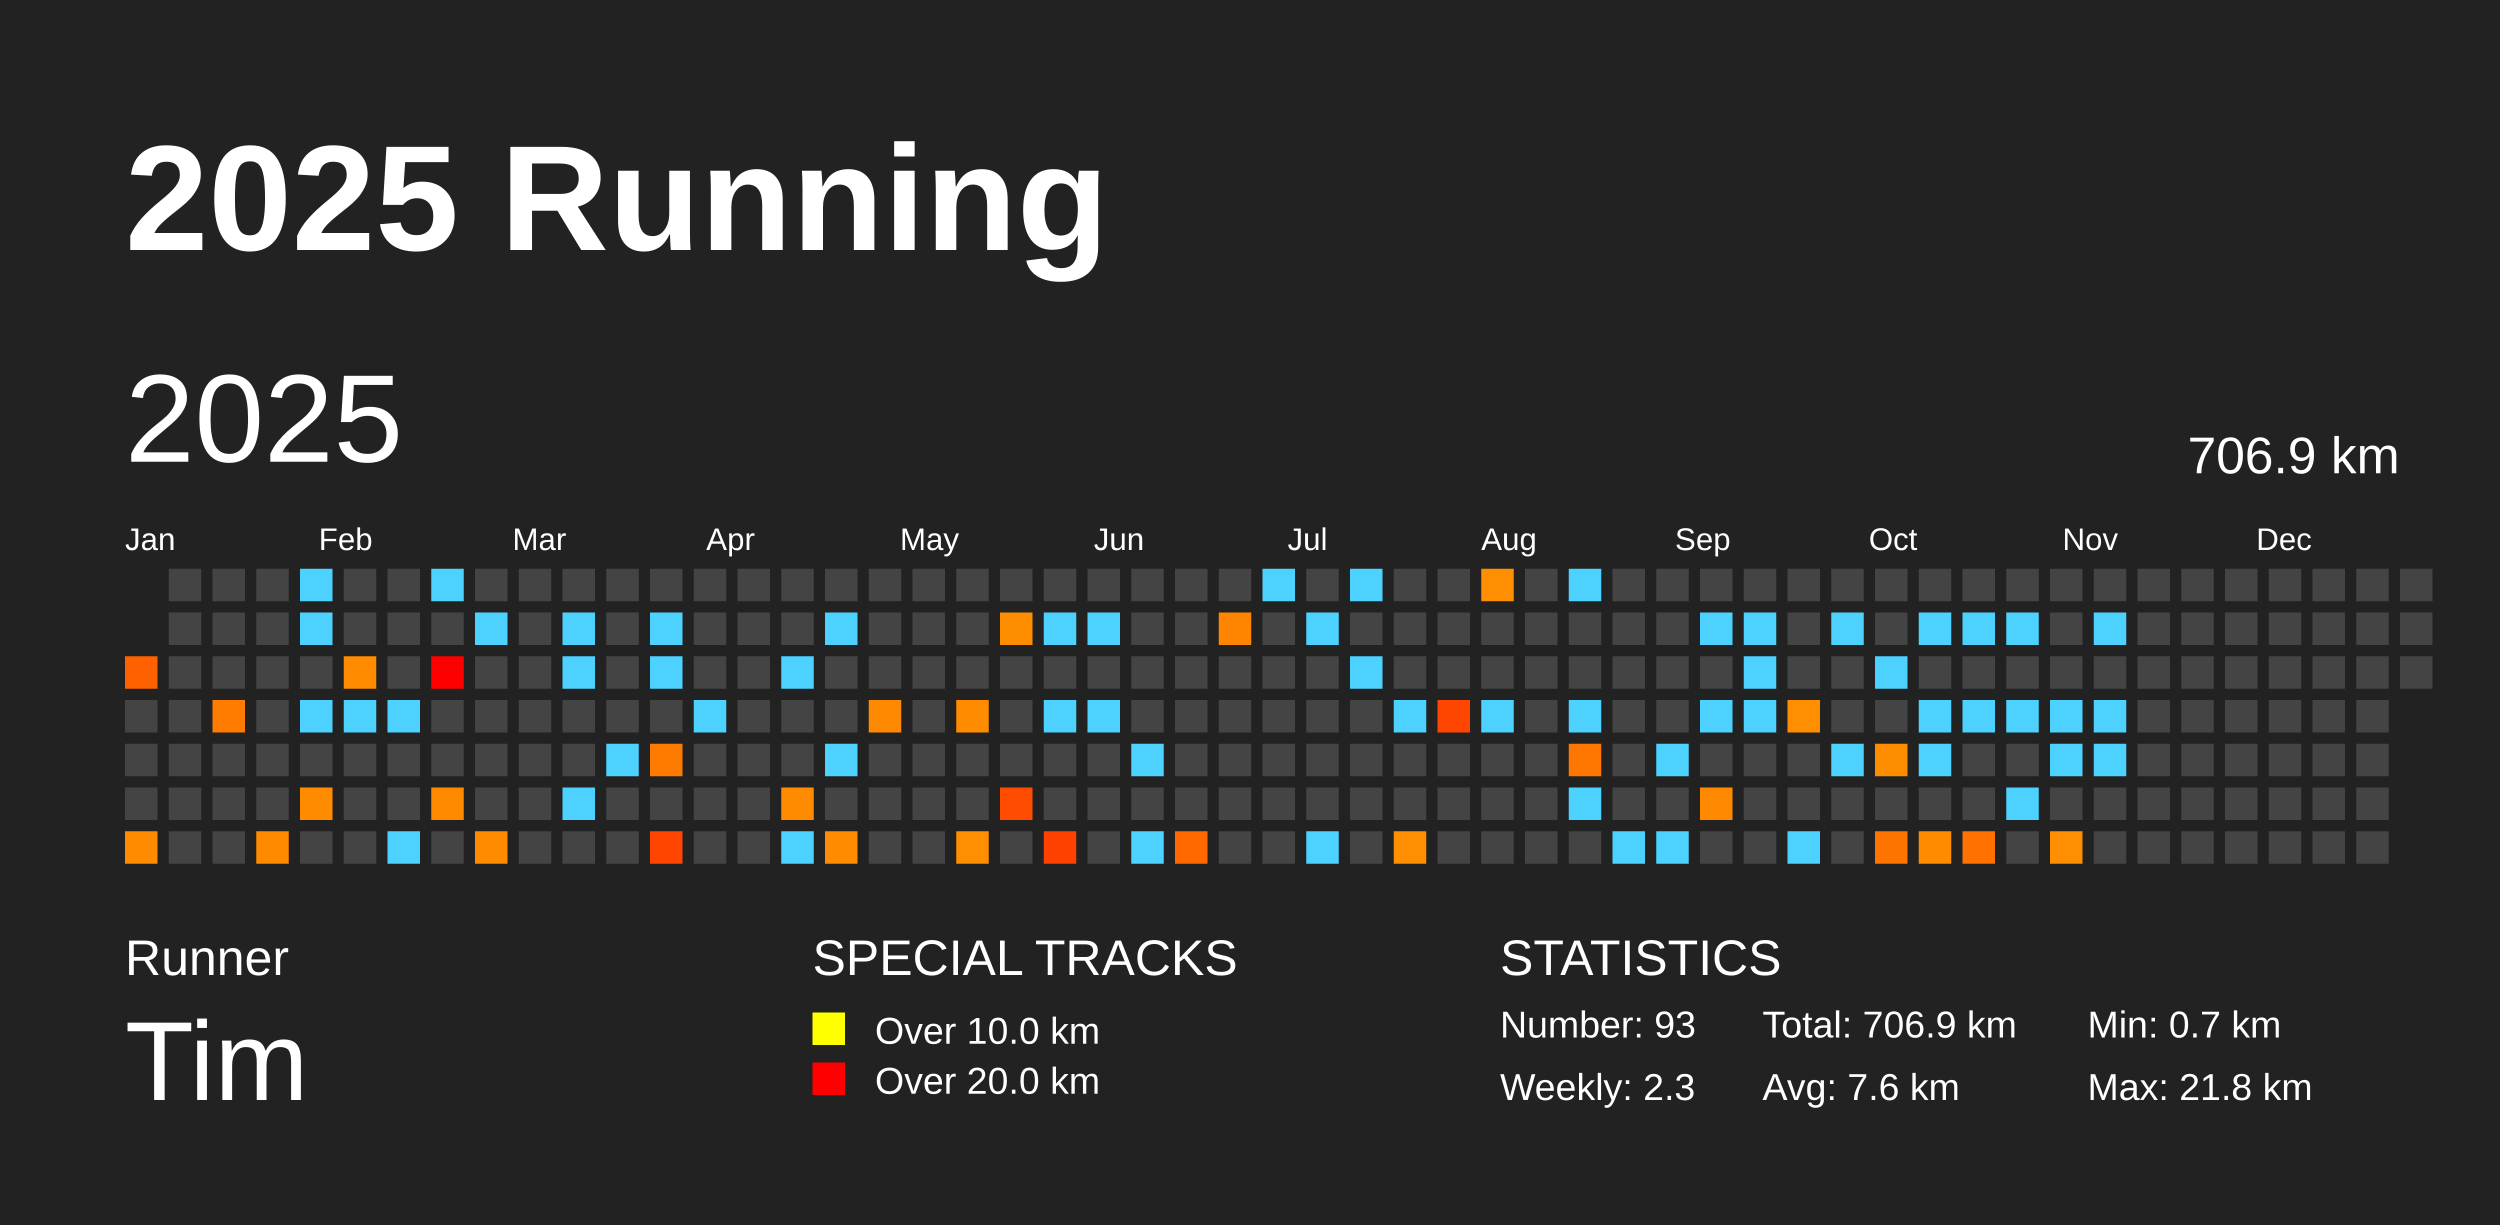
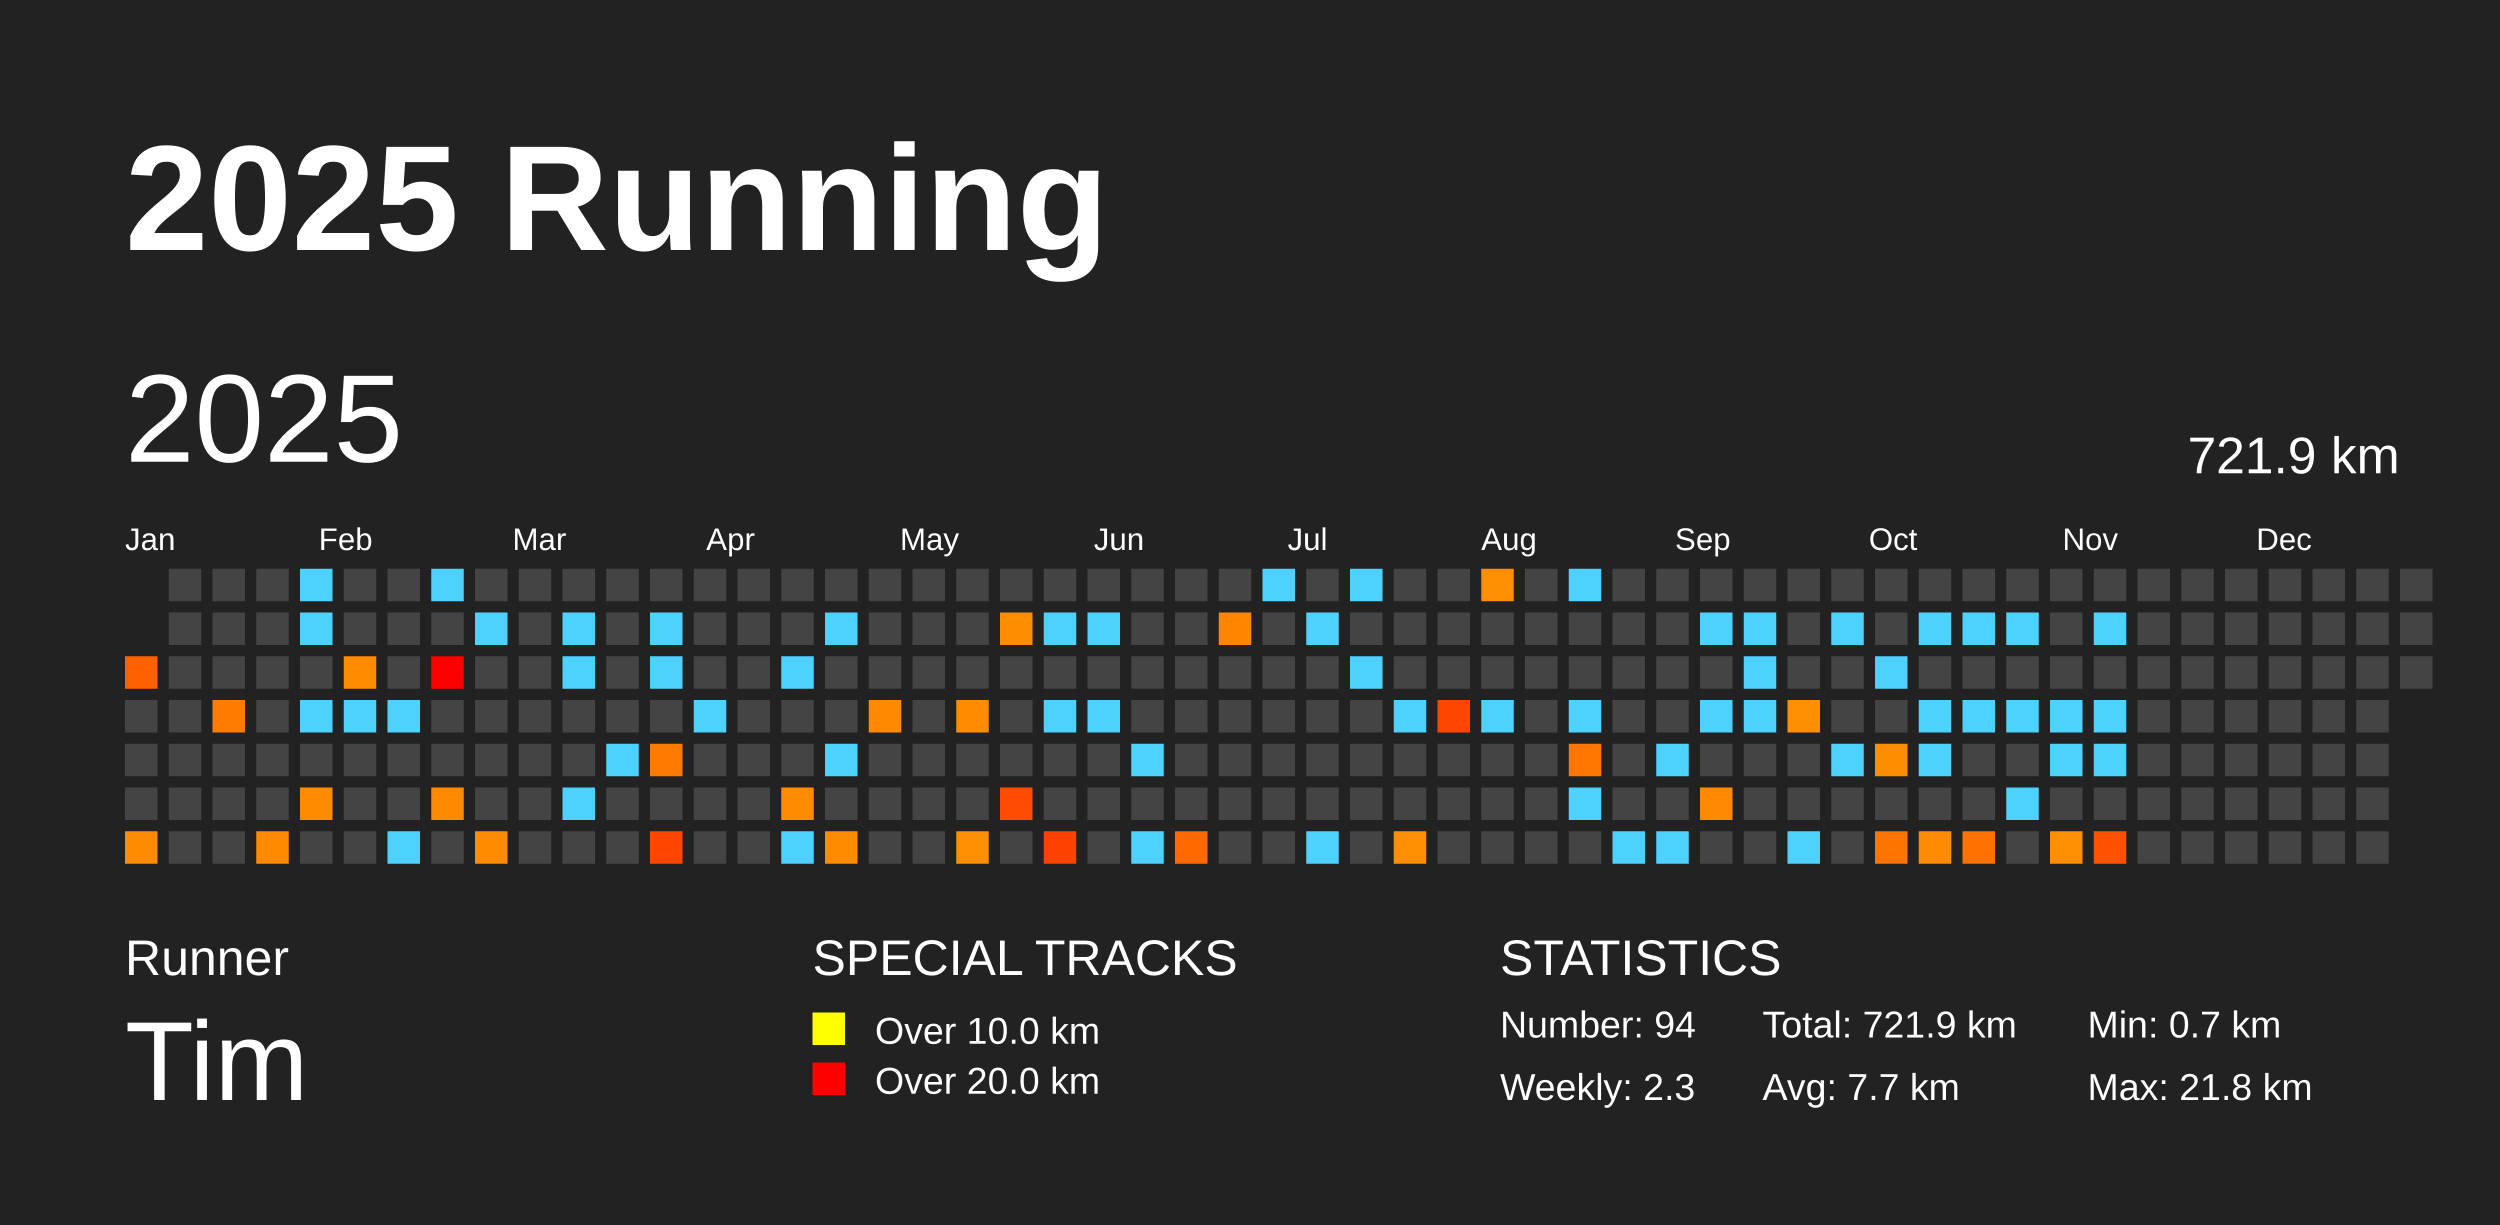
<svg xmlns="http://www.w3.org/2000/svg" baseProfile="full" height="98mm" version="1.1" viewBox="0,0,200,98" width="200mm">
  <defs />
  <rect fill="#222222" height="98" width="200" x="0" y="0" />
  <text fill="#FFFFFF" style="font-size:12px; font-family:Arial; font-weight:bold;" x="10" y="20">2025 Running</text>
  <text fill="#FFFFFF" style="font-size:4px; font-family:Arial" x="10" y="78">Runner</text>
  <text fill="#FFFFFF" style="font-size:9px; font-family:Arial" x="10" y="88">Tim</text>
  <text fill="#FFFFFF" style="font-size:4px; font-family:Arial" x="65" y="78">SPECIAL TRACKS</text>
  <rect fill="yellow" height="2.6" width="2.6" x="65" y="81" />
  <text fill="#FFFFFF" style="font-size:3px; font-family:Arial" x="70" y="83.5">Over 10.0 km</text>
  <rect fill="red" height="2.6" width="2.6" x="65" y="85" />
  <text fill="#FFFFFF" style="font-size:3px; font-family:Arial" x="70" y="87.5">Over 20.0 km</text>
  <text fill="#FFFFFF" style="font-size:4px; font-family:Arial" x="120" y="78">STATISTICS</text>
-   <text fill="#FFFFFF" style="font-size:3px; font-family:Arial" x="120" y="83">Number: 93</text>
+   <text fill="#FFFFFF" style="font-size:3px; font-family:Arial" x="120" y="83">Number: 94</text>
  <text fill="#FFFFFF" style="font-size:3px; font-family:Arial" x="120" y="88">Weekly: 2.3</text>
-   <text fill="#FFFFFF" style="font-size:3px; font-family:Arial" x="141" y="83">Total: 706.9 km</text>
-   <text fill="#FFFFFF" style="font-size:3px; font-family:Arial" x="141" y="88">Avg: 7.6 km</text>
+   <text fill="#FFFFFF" style="font-size:3px; font-family:Arial" x="141" y="83">Total: 721.9 km</text>
+   <text fill="#FFFFFF" style="font-size:3px; font-family:Arial" x="141" y="88">Avg: 7.7 km</text>
  <text fill="#FFFFFF" style="font-size:3px; font-family:Arial" x="167" y="83">Min: 0.7 km</text>
  <text fill="#FFFFFF" style="font-size:3px; font-family:Arial" x="167" y="88">Max: 21.8 km</text>
  <text dominant-baseline="hanging" fill="#FFFFFF" style="font-size:10.0px; font-family:Arial;" x="10" y="30">2025</text>
-   <text dominant-baseline="hanging" fill="#FFFFFF" style="font-size:4.125px; font-family:Arial;" x="175" y="35">706.9 km</text>
+   <text dominant-baseline="hanging" fill="#FFFFFF" style="font-size:4.125px; font-family:Arial;" x="175" y="35">721.9 km</text>
  <text fill="#FFFFFF" style="font-size:2.5px; font-family:Arial" x="10.0" y="44">Jan</text>
  <text fill="#FFFFFF" style="font-size:2.5px; font-family:Arial" x="25.5" y="44">Feb</text>
  <text fill="#FFFFFF" style="font-size:2.5px; font-family:Arial" x="41.0" y="44">Mar</text>
  <text fill="#FFFFFF" style="font-size:2.5px; font-family:Arial" x="56.5" y="44">Apr</text>
  <text fill="#FFFFFF" style="font-size:2.5px; font-family:Arial" x="72.0" y="44">May</text>
  <text fill="#FFFFFF" style="font-size:2.5px; font-family:Arial" x="87.5" y="44">Jun</text>
  <text fill="#FFFFFF" style="font-size:2.5px; font-family:Arial" x="103.0" y="44">Jul</text>
  <text fill="#FFFFFF" style="font-size:2.5px; font-family:Arial" x="118.5" y="44">Aug</text>
  <text fill="#FFFFFF" style="font-size:2.5px; font-family:Arial" x="134.0" y="44">Sep</text>
  <text fill="#FFFFFF" style="font-size:2.5px; font-family:Arial" x="149.5" y="44">Oct</text>
  <text fill="#FFFFFF" style="font-size:2.5px; font-family:Arial" x="165.0" y="44">Nov</text>
  <text fill="#FFFFFF" style="font-size:2.5px; font-family:Arial" x="180.5" y="44">Dec</text>
  <rect fill="#ff6100" height="2.6" width="2.6" x="10.0" y="52.5" />
  <rect fill="#444444" height="2.6" width="2.6" x="10.0" y="56.0" />
  <rect fill="#444444" height="2.6" width="2.6" x="10.0" y="59.5" />
  <rect fill="#444444" height="2.6" width="2.6" x="10.0" y="63.0" />
  <rect fill="#ff8b00" height="2.6" width="2.6" x="10.0" y="66.5" />
  <rect fill="#444444" height="2.6" width="2.6" x="13.5" y="45.5" />
  <rect fill="#444444" height="2.6" width="2.6" x="13.5" y="49.0" />
  <rect fill="#444444" height="2.6" width="2.6" x="13.5" y="52.5" />
  <rect fill="#444444" height="2.6" width="2.6" x="13.5" y="56.0" />
  <rect fill="#444444" height="2.6" width="2.6" x="13.5" y="59.5" />
  <rect fill="#444444" height="2.6" width="2.6" x="13.5" y="63.0" />
  <rect fill="#444444" height="2.6" width="2.6" x="13.5" y="66.5" />
  <rect fill="#444444" height="2.6" width="2.6" x="17.0" y="45.5" />
  <rect fill="#444444" height="2.6" width="2.6" x="17.0" y="49.0" />
  <rect fill="#444444" height="2.6" width="2.6" x="17.0" y="52.5" />
  <rect fill="#ff7c00" height="2.6" width="2.6" x="17.0" y="56.0" />
  <rect fill="#444444" height="2.6" width="2.6" x="17.0" y="59.5" />
  <rect fill="#444444" height="2.6" width="2.6" x="17.0" y="63.0" />
  <rect fill="#444444" height="2.6" width="2.6" x="17.0" y="66.5" />
  <rect fill="#444444" height="2.6" width="2.6" x="20.5" y="45.5" />
  <rect fill="#444444" height="2.6" width="2.6" x="20.5" y="49.0" />
  <rect fill="#444444" height="2.6" width="2.6" x="20.5" y="52.5" />
  <rect fill="#444444" height="2.6" width="2.6" x="20.5" y="56.0" />
  <rect fill="#444444" height="2.6" width="2.6" x="20.5" y="59.5" />
  <rect fill="#444444" height="2.6" width="2.6" x="20.5" y="63.0" />
  <rect fill="#ff8a00" height="2.6" width="2.6" x="20.5" y="66.5" />
  <rect fill="#4dd2ff" height="2.6" width="2.6" x="24.0" y="45.5" />
  <rect fill="#4dd2ff" height="2.6" width="2.6" x="24.0" y="49.0" />
  <rect fill="#444444" height="2.6" width="2.6" x="24.0" y="52.5" />
  <rect fill="#4dd2ff" height="2.6" width="2.6" x="24.0" y="56.0" />
  <rect fill="#444444" height="2.6" width="2.6" x="24.0" y="59.5" />
  <rect fill="#ff8b00" height="2.6" width="2.6" x="24.0" y="63.0" />
  <rect fill="#444444" height="2.6" width="2.6" x="24.0" y="66.5" />
  <rect fill="#444444" height="2.6" width="2.6" x="27.5" y="45.5" />
  <rect fill="#444444" height="2.6" width="2.6" x="27.5" y="49.0" />
  <rect fill="#ff8c00" height="2.6" width="2.6" x="27.5" y="52.5" />
  <rect fill="#4dd2ff" height="2.6" width="2.6" x="27.5" y="56.0" />
  <rect fill="#444444" height="2.6" width="2.6" x="27.5" y="59.5" />
  <rect fill="#444444" height="2.6" width="2.6" x="27.5" y="63.0" />
  <rect fill="#444444" height="2.6" width="2.6" x="27.5" y="66.5" />
  <rect fill="#444444" height="2.6" width="2.6" x="31.0" y="45.5" />
  <rect fill="#444444" height="2.6" width="2.6" x="31.0" y="49.0" />
  <rect fill="#444444" height="2.6" width="2.6" x="31.0" y="52.5" />
  <rect fill="#4dd2ff" height="2.6" width="2.6" x="31.0" y="56.0" />
  <rect fill="#444444" height="2.6" width="2.6" x="31.0" y="59.5" />
  <rect fill="#444444" height="2.6" width="2.6" x="31.0" y="63.0" />
  <rect fill="#4dd2ff" height="2.6" width="2.6" x="31.0" y="66.5" />
  <rect fill="#4dd2ff" height="2.6" width="2.6" x="34.5" y="45.5" />
  <rect fill="#444444" height="2.6" width="2.6" x="34.5" y="49.0" />
  <rect fill="red" height="2.6" width="2.6" x="34.5" y="52.5" />
  <rect fill="#444444" height="2.6" width="2.6" x="34.5" y="56.0" />
  <rect fill="#444444" height="2.6" width="2.6" x="34.5" y="59.5" />
  <rect fill="#ff8a00" height="2.6" width="2.6" x="34.5" y="63.0" />
  <rect fill="#444444" height="2.6" width="2.6" x="34.5" y="66.5" />
  <rect fill="#444444" height="2.6" width="2.6" x="38.0" y="45.5" />
  <rect fill="#4dd2ff" height="2.6" width="2.6" x="38.0" y="49.0" />
  <rect fill="#444444" height="2.6" width="2.6" x="38.0" y="52.5" />
  <rect fill="#444444" height="2.6" width="2.6" x="38.0" y="56.0" />
  <rect fill="#444444" height="2.6" width="2.6" x="38.0" y="59.5" />
  <rect fill="#444444" height="2.6" width="2.6" x="38.0" y="63.0" />
  <rect fill="#ff8b00" height="2.6" width="2.6" x="38.0" y="66.5" />
  <rect fill="#444444" height="2.6" width="2.6" x="41.5" y="45.5" />
  <rect fill="#444444" height="2.6" width="2.6" x="41.5" y="49.0" />
  <rect fill="#444444" height="2.6" width="2.6" x="41.5" y="52.5" />
  <rect fill="#444444" height="2.6" width="2.6" x="41.5" y="56.0" />
  <rect fill="#444444" height="2.6" width="2.6" x="41.5" y="59.5" />
  <rect fill="#444444" height="2.6" width="2.6" x="41.5" y="63.0" />
  <rect fill="#444444" height="2.6" width="2.6" x="41.5" y="66.5" />
  <rect fill="#444444" height="2.6" width="2.6" x="45.0" y="45.5" />
  <rect fill="#4dd2ff" height="2.6" width="2.6" x="45.0" y="49.0" />
  <rect fill="#4dd2ff" height="2.6" width="2.6" x="45.0" y="52.5" />
  <rect fill="#444444" height="2.6" width="2.6" x="45.0" y="56.0" />
  <rect fill="#444444" height="2.6" width="2.6" x="45.0" y="59.5" />
  <rect fill="#4dd2ff" height="2.6" width="2.6" x="45.0" y="63.0" />
  <rect fill="#444444" height="2.6" width="2.6" x="45.0" y="66.5" />
  <rect fill="#444444" height="2.6" width="2.6" x="48.5" y="45.5" />
  <rect fill="#444444" height="2.6" width="2.6" x="48.5" y="49.0" />
  <rect fill="#444444" height="2.6" width="2.6" x="48.5" y="52.5" />
  <rect fill="#444444" height="2.6" width="2.6" x="48.5" y="56.0" />
  <rect fill="#4dd2ff" height="2.6" width="2.6" x="48.5" y="59.5" />
  <rect fill="#444444" height="2.6" width="2.6" x="48.5" y="63.0" />
  <rect fill="#444444" height="2.6" width="2.6" x="48.5" y="66.5" />
  <rect fill="#444444" height="2.6" width="2.6" x="52.0" y="45.5" />
  <rect fill="#4dd2ff" height="2.6" width="2.6" x="52.0" y="49.0" />
  <rect fill="#4dd2ff" height="2.6" width="2.6" x="52.0" y="52.5" />
  <rect fill="#444444" height="2.6" width="2.6" x="52.0" y="56.0" />
  <rect fill="#ff7b00" height="2.6" width="2.6" x="52.0" y="59.5" />
  <rect fill="#444444" height="2.6" width="2.6" x="52.0" y="63.0" />
  <rect fill="#ff4500" height="2.6" width="2.6" x="52.0" y="66.5" />
  <rect fill="#444444" height="2.6" width="2.6" x="55.5" y="45.5" />
  <rect fill="#444444" height="2.6" width="2.6" x="55.5" y="49.0" />
  <rect fill="#444444" height="2.6" width="2.6" x="55.5" y="52.5" />
  <rect fill="#4dd2ff" height="2.6" width="2.6" x="55.5" y="56.0" />
  <rect fill="#444444" height="2.6" width="2.6" x="55.5" y="59.5" />
  <rect fill="#444444" height="2.6" width="2.6" x="55.5" y="63.0" />
  <rect fill="#444444" height="2.6" width="2.6" x="55.5" y="66.5" />
  <rect fill="#444444" height="2.6" width="2.6" x="59.0" y="45.5" />
  <rect fill="#444444" height="2.6" width="2.6" x="59.0" y="49.0" />
  <rect fill="#444444" height="2.6" width="2.6" x="59.0" y="52.5" />
  <rect fill="#444444" height="2.6" width="2.6" x="59.0" y="56.0" />
  <rect fill="#444444" height="2.6" width="2.6" x="59.0" y="59.5" />
  <rect fill="#444444" height="2.6" width="2.6" x="59.0" y="63.0" />
  <rect fill="#444444" height="2.6" width="2.6" x="59.0" y="66.5" />
  <rect fill="#444444" height="2.6" width="2.6" x="62.5" y="45.5" />
  <rect fill="#444444" height="2.6" width="2.6" x="62.5" y="49.0" />
  <rect fill="#4dd2ff" height="2.6" width="2.6" x="62.5" y="52.5" />
  <rect fill="#444444" height="2.6" width="2.6" x="62.5" y="56.0" />
  <rect fill="#444444" height="2.6" width="2.6" x="62.5" y="59.5" />
  <rect fill="#ff8b00" height="2.6" width="2.6" x="62.5" y="63.0" />
  <rect fill="#4dd2ff" height="2.6" width="2.6" x="62.5" y="66.5" />
  <rect fill="#444444" height="2.6" width="2.6" x="66.0" y="45.5" />
  <rect fill="#4dd2ff" height="2.6" width="2.6" x="66.0" y="49.0" />
  <rect fill="#444444" height="2.6" width="2.6" x="66.0" y="52.5" />
  <rect fill="#444444" height="2.6" width="2.6" x="66.0" y="56.0" />
  <rect fill="#4dd2ff" height="2.6" width="2.6" x="66.0" y="59.5" />
  <rect fill="#444444" height="2.6" width="2.6" x="66.0" y="63.0" />
  <rect fill="#ff8b00" height="2.6" width="2.6" x="66.0" y="66.5" />
  <rect fill="#444444" height="2.6" width="2.6" x="69.5" y="45.5" />
  <rect fill="#444444" height="2.6" width="2.6" x="69.5" y="49.0" />
  <rect fill="#444444" height="2.6" width="2.6" x="69.5" y="52.5" />
  <rect fill="#ff8900" height="2.6" width="2.6" x="69.5" y="56.0" />
  <rect fill="#444444" height="2.6" width="2.6" x="69.5" y="59.5" />
  <rect fill="#444444" height="2.6" width="2.6" x="69.5" y="63.0" />
  <rect fill="#444444" height="2.6" width="2.6" x="69.5" y="66.5" />
  <rect fill="#444444" height="2.6" width="2.6" x="73.0" y="45.5" />
  <rect fill="#444444" height="2.6" width="2.6" x="73.0" y="49.0" />
  <rect fill="#444444" height="2.6" width="2.6" x="73.0" y="52.5" />
  <rect fill="#444444" height="2.6" width="2.6" x="73.0" y="56.0" />
  <rect fill="#444444" height="2.6" width="2.6" x="73.0" y="59.5" />
  <rect fill="#444444" height="2.6" width="2.6" x="73.0" y="63.0" />
  <rect fill="#444444" height="2.6" width="2.6" x="73.0" y="66.5" />
  <rect fill="#444444" height="2.6" width="2.6" x="76.5" y="45.5" />
  <rect fill="#444444" height="2.6" width="2.6" x="76.5" y="49.0" />
  <rect fill="#444444" height="2.6" width="2.6" x="76.5" y="52.5" />
  <rect fill="#ff8b00" height="2.6" width="2.6" x="76.5" y="56.0" />
  <rect fill="#444444" height="2.6" width="2.6" x="76.5" y="59.5" />
  <rect fill="#444444" height="2.6" width="2.6" x="76.5" y="63.0" />
  <rect fill="#ff8e00" height="2.6" width="2.6" x="76.5" y="66.5" />
  <rect fill="#444444" height="2.6" width="2.6" x="80.0" y="45.5" />
  <rect fill="#ff8d00" height="2.6" width="2.6" x="80.0" y="49.0" />
  <rect fill="#444444" height="2.6" width="2.6" x="80.0" y="52.5" />
  <rect fill="#444444" height="2.6" width="2.6" x="80.0" y="56.0" />
  <rect fill="#444444" height="2.6" width="2.6" x="80.0" y="59.5" />
  <rect fill="#ff4c00" height="2.6" width="2.6" x="80.0" y="63.0" />
  <rect fill="#444444" height="2.6" width="2.6" x="80.0" y="66.5" />
  <rect fill="#444444" height="2.6" width="2.6" x="83.5" y="45.5" />
  <rect fill="#4dd2ff" height="2.6" width="2.6" x="83.5" y="49.0" />
  <rect fill="#444444" height="2.6" width="2.6" x="83.5" y="52.5" />
  <rect fill="#4dd2ff" height="2.6" width="2.6" x="83.5" y="56.0" />
  <rect fill="#444444" height="2.6" width="2.6" x="83.5" y="59.5" />
  <rect fill="#444444" height="2.6" width="2.6" x="83.5" y="63.0" />
  <rect fill="#ff4100" height="2.6" width="2.6" x="83.5" y="66.5" />
  <rect fill="#444444" height="2.6" width="2.6" x="87.0" y="45.5" />
  <rect fill="#4dd2ff" height="2.6" width="2.6" x="87.0" y="49.0" />
  <rect fill="#444444" height="2.6" width="2.6" x="87.0" y="52.5" />
  <rect fill="#4dd2ff" height="2.6" width="2.6" x="87.0" y="56.0" />
  <rect fill="#444444" height="2.6" width="2.6" x="87.0" y="59.5" />
  <rect fill="#444444" height="2.6" width="2.6" x="87.0" y="63.0" />
  <rect fill="#444444" height="2.6" width="2.6" x="87.0" y="66.5" />
  <rect fill="#444444" height="2.6" width="2.6" x="90.5" y="45.5" />
  <rect fill="#444444" height="2.6" width="2.6" x="90.5" y="49.0" />
  <rect fill="#444444" height="2.6" width="2.6" x="90.5" y="52.5" />
  <rect fill="#444444" height="2.6" width="2.6" x="90.5" y="56.0" />
  <rect fill="#4dd2ff" height="2.6" width="2.6" x="90.5" y="59.5" />
  <rect fill="#444444" height="2.6" width="2.6" x="90.5" y="63.0" />
  <rect fill="#4dd2ff" height="2.6" width="2.6" x="90.5" y="66.5" />
  <rect fill="#444444" height="2.6" width="2.6" x="94.0" y="45.5" />
  <rect fill="#444444" height="2.6" width="2.6" x="94.0" y="49.0" />
  <rect fill="#444444" height="2.6" width="2.6" x="94.0" y="52.5" />
  <rect fill="#444444" height="2.6" width="2.6" x="94.0" y="56.0" />
  <rect fill="#444444" height="2.6" width="2.6" x="94.0" y="59.5" />
  <rect fill="#444444" height="2.6" width="2.6" x="94.0" y="63.0" />
  <rect fill="#ff6900" height="2.6" width="2.6" x="94.0" y="66.5" />
  <rect fill="#444444" height="2.6" width="2.6" x="97.5" y="45.5" />
  <rect fill="#ff8500" height="2.6" width="2.6" x="97.5" y="49.0" />
  <rect fill="#444444" height="2.6" width="2.6" x="97.5" y="52.5" />
  <rect fill="#444444" height="2.6" width="2.6" x="97.5" y="56.0" />
  <rect fill="#444444" height="2.6" width="2.6" x="97.5" y="59.5" />
  <rect fill="#444444" height="2.6" width="2.6" x="97.5" y="63.0" />
  <rect fill="#444444" height="2.6" width="2.6" x="97.5" y="66.5" />
  <rect fill="#4dd2ff" height="2.6" width="2.6" x="101.0" y="45.5" />
  <rect fill="#444444" height="2.6" width="2.6" x="101.0" y="49.0" />
  <rect fill="#444444" height="2.6" width="2.6" x="101.0" y="52.5" />
  <rect fill="#444444" height="2.6" width="2.6" x="101.0" y="56.0" />
  <rect fill="#444444" height="2.6" width="2.6" x="101.0" y="59.5" />
  <rect fill="#444444" height="2.6" width="2.6" x="101.0" y="63.0" />
  <rect fill="#444444" height="2.6" width="2.6" x="101.0" y="66.5" />
  <rect fill="#444444" height="2.6" width="2.6" x="104.5" y="45.5" />
  <rect fill="#4dd2ff" height="2.6" width="2.6" x="104.5" y="49.0" />
  <rect fill="#444444" height="2.6" width="2.6" x="104.5" y="52.5" />
  <rect fill="#444444" height="2.6" width="2.6" x="104.5" y="56.0" />
  <rect fill="#444444" height="2.6" width="2.6" x="104.5" y="59.5" />
  <rect fill="#444444" height="2.6" width="2.6" x="104.5" y="63.0" />
  <rect fill="#4dd2ff" height="2.6" width="2.6" x="104.5" y="66.5" />
  <rect fill="#4dd2ff" height="2.6" width="2.6" x="108.0" y="45.5" />
  <rect fill="#444444" height="2.6" width="2.6" x="108.0" y="49.0" />
  <rect fill="#4dd2ff" height="2.6" width="2.6" x="108.0" y="52.5" />
  <rect fill="#444444" height="2.6" width="2.6" x="108.0" y="56.0" />
  <rect fill="#444444" height="2.6" width="2.6" x="108.0" y="59.5" />
  <rect fill="#444444" height="2.6" width="2.6" x="108.0" y="63.0" />
  <rect fill="#444444" height="2.6" width="2.6" x="108.0" y="66.5" />
  <rect fill="#444444" height="2.6" width="2.6" x="111.5" y="45.5" />
  <rect fill="#444444" height="2.6" width="2.6" x="111.5" y="49.0" />
  <rect fill="#444444" height="2.6" width="2.6" x="111.5" y="52.5" />
  <rect fill="#4dd2ff" height="2.6" width="2.6" x="111.5" y="56.0" />
  <rect fill="#444444" height="2.6" width="2.6" x="111.5" y="59.5" />
  <rect fill="#444444" height="2.6" width="2.6" x="111.5" y="63.0" />
  <rect fill="#ff8e00" height="2.6" width="2.6" x="111.5" y="66.5" />
  <rect fill="#444444" height="2.6" width="2.6" x="115.0" y="45.5" />
  <rect fill="#444444" height="2.6" width="2.6" x="115.0" y="49.0" />
  <rect fill="#444444" height="2.6" width="2.6" x="115.0" y="52.5" />
  <rect fill="#ff4600" height="2.6" width="2.6" x="115.0" y="56.0" />
  <rect fill="#444444" height="2.6" width="2.6" x="115.0" y="59.5" />
  <rect fill="#444444" height="2.6" width="2.6" x="115.0" y="63.0" />
  <rect fill="#444444" height="2.6" width="2.6" x="115.0" y="66.5" />
  <rect fill="#ff8e00" height="2.6" width="2.6" x="118.5" y="45.5" />
  <rect fill="#444444" height="2.6" width="2.6" x="118.5" y="49.0" />
  <rect fill="#444444" height="2.6" width="2.6" x="118.5" y="52.5" />
  <rect fill="#4dd2ff" height="2.6" width="2.6" x="118.5" y="56.0" />
  <rect fill="#444444" height="2.6" width="2.6" x="118.5" y="59.5" />
  <rect fill="#444444" height="2.6" width="2.6" x="118.5" y="63.0" />
  <rect fill="#444444" height="2.6" width="2.6" x="118.5" y="66.5" />
  <rect fill="#444444" height="2.6" width="2.6" x="122.0" y="45.5" />
  <rect fill="#444444" height="2.6" width="2.6" x="122.0" y="49.0" />
  <rect fill="#444444" height="2.6" width="2.6" x="122.0" y="52.5" />
  <rect fill="#444444" height="2.6" width="2.6" x="122.0" y="56.0" />
  <rect fill="#444444" height="2.6" width="2.6" x="122.0" y="59.5" />
  <rect fill="#444444" height="2.6" width="2.6" x="122.0" y="63.0" />
  <rect fill="#444444" height="2.6" width="2.6" x="122.0" y="66.5" />
  <rect fill="#4dd2ff" height="2.6" width="2.6" x="125.5" y="45.5" />
  <rect fill="#444444" height="2.6" width="2.6" x="125.5" y="49.0" />
  <rect fill="#444444" height="2.6" width="2.6" x="125.5" y="52.5" />
  <rect fill="#4dd2ff" height="2.6" width="2.6" x="125.5" y="56.0" />
  <rect fill="#ff7600" height="2.6" width="2.6" x="125.5" y="59.5" />
  <rect fill="#4dd2ff" height="2.6" width="2.6" x="125.5" y="63.0" />
  <rect fill="#444444" height="2.6" width="2.6" x="125.5" y="66.5" />
  <rect fill="#444444" height="2.6" width="2.6" x="129.0" y="45.5" />
  <rect fill="#444444" height="2.6" width="2.6" x="129.0" y="49.0" />
  <rect fill="#444444" height="2.6" width="2.6" x="129.0" y="52.5" />
  <rect fill="#444444" height="2.6" width="2.6" x="129.0" y="56.0" />
  <rect fill="#444444" height="2.6" width="2.6" x="129.0" y="59.5" />
  <rect fill="#444444" height="2.6" width="2.6" x="129.0" y="63.0" />
  <rect fill="#4dd2ff" height="2.6" width="2.6" x="129.0" y="66.5" />
  <rect fill="#444444" height="2.6" width="2.6" x="132.5" y="45.5" />
  <rect fill="#444444" height="2.6" width="2.6" x="132.5" y="49.0" />
  <rect fill="#444444" height="2.6" width="2.6" x="132.5" y="52.5" />
  <rect fill="#444444" height="2.6" width="2.6" x="132.5" y="56.0" />
  <rect fill="#4dd2ff" height="2.6" width="2.6" x="132.5" y="59.5" />
  <rect fill="#444444" height="2.6" width="2.6" x="132.5" y="63.0" />
  <rect fill="#4dd2ff" height="2.6" width="2.6" x="132.5" y="66.5" />
  <rect fill="#444444" height="2.6" width="2.6" x="136.0" y="45.5" />
  <rect fill="#4dd2ff" height="2.6" width="2.6" x="136.0" y="49.0" />
  <rect fill="#444444" height="2.6" width="2.6" x="136.0" y="52.5" />
  <rect fill="#4dd2ff" height="2.6" width="2.6" x="136.0" y="56.0" />
  <rect fill="#444444" height="2.6" width="2.6" x="136.0" y="59.5" />
  <rect fill="#ff8900" height="2.6" width="2.6" x="136.0" y="63.0" />
  <rect fill="#444444" height="2.6" width="2.6" x="136.0" y="66.5" />
  <rect fill="#444444" height="2.6" width="2.6" x="139.5" y="45.5" />
  <rect fill="#4dd2ff" height="2.6" width="2.6" x="139.5" y="49.0" />
  <rect fill="#4dd2ff" height="2.6" width="2.6" x="139.5" y="52.5" />
  <rect fill="#4dd2ff" height="2.6" width="2.6" x="139.5" y="56.0" />
  <rect fill="#444444" height="2.6" width="2.6" x="139.5" y="59.5" />
  <rect fill="#444444" height="2.6" width="2.6" x="139.5" y="63.0" />
  <rect fill="#444444" height="2.6" width="2.6" x="139.5" y="66.5" />
  <rect fill="#444444" height="2.6" width="2.6" x="143.0" y="45.5" />
  <rect fill="#444444" height="2.6" width="2.6" x="143.0" y="49.0" />
  <rect fill="#444444" height="2.6" width="2.6" x="143.0" y="52.5" />
  <rect fill="#ff8e00" height="2.6" width="2.6" x="143.0" y="56.0" />
  <rect fill="#444444" height="2.6" width="2.6" x="143.0" y="59.5" />
  <rect fill="#444444" height="2.6" width="2.6" x="143.0" y="63.0" />
  <rect fill="#4dd2ff" height="2.6" width="2.6" x="143.0" y="66.5" />
  <rect fill="#444444" height="2.6" width="2.6" x="146.5" y="45.5" />
  <rect fill="#4dd2ff" height="2.6" width="2.6" x="146.5" y="49.0" />
  <rect fill="#444444" height="2.6" width="2.6" x="146.5" y="52.5" />
  <rect fill="#444444" height="2.6" width="2.6" x="146.5" y="56.0" />
  <rect fill="#4dd2ff" height="2.6" width="2.6" x="146.5" y="59.5" />
  <rect fill="#444444" height="2.6" width="2.6" x="146.5" y="63.0" />
  <rect fill="#444444" height="2.6" width="2.6" x="146.5" y="66.5" />
  <rect fill="#444444" height="2.6" width="2.6" x="150.0" y="45.5" />
  <rect fill="#444444" height="2.6" width="2.6" x="150.0" y="49.0" />
  <rect fill="#4dd2ff" height="2.6" width="2.6" x="150.0" y="52.5" />
  <rect fill="#444444" height="2.6" width="2.6" x="150.0" y="56.0" />
  <rect fill="#ff8d00" height="2.6" width="2.6" x="150.0" y="59.5" />
  <rect fill="#444444" height="2.6" width="2.6" x="150.0" y="63.0" />
  <rect fill="#ff7400" height="2.6" width="2.6" x="150.0" y="66.5" />
  <rect fill="#444444" height="2.6" width="2.6" x="153.5" y="45.5" />
  <rect fill="#4dd2ff" height="2.6" width="2.6" x="153.5" y="49.0" />
  <rect fill="#444444" height="2.6" width="2.6" x="153.5" y="52.5" />
  <rect fill="#4dd2ff" height="2.6" width="2.6" x="153.5" y="56.0" />
  <rect fill="#4dd2ff" height="2.6" width="2.6" x="153.5" y="59.5" />
  <rect fill="#444444" height="2.6" width="2.6" x="153.5" y="63.0" />
  <rect fill="#ff8b00" height="2.6" width="2.6" x="153.5" y="66.5" />
  <rect fill="#444444" height="2.6" width="2.6" x="157.0" y="45.5" />
  <rect fill="#4dd2ff" height="2.6" width="2.6" x="157.0" y="49.0" />
  <rect fill="#444444" height="2.6" width="2.6" x="157.0" y="52.5" />
  <rect fill="#4dd2ff" height="2.6" width="2.6" x="157.0" y="56.0" />
  <rect fill="#444444" height="2.6" width="2.6" x="157.0" y="59.5" />
  <rect fill="#444444" height="2.6" width="2.6" x="157.0" y="63.0" />
  <rect fill="#ff7100" height="2.6" width="2.6" x="157.0" y="66.5" />
  <rect fill="#444444" height="2.6" width="2.6" x="160.5" y="45.5" />
  <rect fill="#4dd2ff" height="2.6" width="2.6" x="160.5" y="49.0" />
  <rect fill="#444444" height="2.6" width="2.6" x="160.5" y="52.5" />
  <rect fill="#4dd2ff" height="2.6" width="2.6" x="160.5" y="56.0" />
  <rect fill="#444444" height="2.6" width="2.6" x="160.5" y="59.5" />
  <rect fill="#4dd2ff" height="2.6" width="2.6" x="160.5" y="63.0" />
  <rect fill="#444444" height="2.6" width="2.6" x="160.5" y="66.5" />
  <rect fill="#444444" height="2.6" width="2.6" x="164.0" y="45.5" />
  <rect fill="#444444" height="2.6" width="2.6" x="164.0" y="49.0" />
  <rect fill="#444444" height="2.6" width="2.6" x="164.0" y="52.5" />
  <rect fill="#4dd2ff" height="2.6" width="2.6" x="164.0" y="56.0" />
  <rect fill="#4dd2ff" height="2.6" width="2.6" x="164.0" y="59.5" />
  <rect fill="#444444" height="2.6" width="2.6" x="164.0" y="63.0" />
  <rect fill="#ff8e00" height="2.6" width="2.6" x="164.0" y="66.5" />
  <rect fill="#444444" height="2.6" width="2.6" x="167.5" y="45.5" />
  <rect fill="#4dd2ff" height="2.6" width="2.6" x="167.5" y="49.0" />
  <rect fill="#444444" height="2.6" width="2.6" x="167.5" y="52.5" />
  <rect fill="#4dd2ff" height="2.6" width="2.6" x="167.5" y="56.0" />
  <rect fill="#4dd2ff" height="2.6" width="2.6" x="167.5" y="59.5" />
  <rect fill="#444444" height="2.6" width="2.6" x="167.5" y="63.0" />
-   <rect fill="#444444" height="2.6" width="2.6" x="167.5" y="66.5" />
+   <rect fill="#ff5200" height="2.6" width="2.6" x="167.5" y="66.5" />
  <rect fill="#444444" height="2.6" width="2.6" x="171.0" y="45.5" />
  <rect fill="#444444" height="2.6" width="2.6" x="171.0" y="49.0" />
  <rect fill="#444444" height="2.6" width="2.6" x="171.0" y="52.5" />
  <rect fill="#444444" height="2.6" width="2.6" x="171.0" y="56.0" />
  <rect fill="#444444" height="2.6" width="2.6" x="171.0" y="59.5" />
  <rect fill="#444444" height="2.6" width="2.6" x="171.0" y="63.0" />
  <rect fill="#444444" height="2.6" width="2.6" x="171.0" y="66.5" />
  <rect fill="#444444" height="2.6" width="2.6" x="174.5" y="45.5" />
  <rect fill="#444444" height="2.6" width="2.6" x="174.5" y="49.0" />
  <rect fill="#444444" height="2.6" width="2.6" x="174.5" y="52.5" />
  <rect fill="#444444" height="2.6" width="2.6" x="174.5" y="56.0" />
  <rect fill="#444444" height="2.6" width="2.6" x="174.5" y="59.5" />
  <rect fill="#444444" height="2.6" width="2.6" x="174.5" y="63.0" />
  <rect fill="#444444" height="2.6" width="2.6" x="174.5" y="66.5" />
  <rect fill="#444444" height="2.6" width="2.6" x="178.0" y="45.5" />
  <rect fill="#444444" height="2.6" width="2.6" x="178.0" y="49.0" />
  <rect fill="#444444" height="2.6" width="2.6" x="178.0" y="52.5" />
  <rect fill="#444444" height="2.6" width="2.6" x="178.0" y="56.0" />
  <rect fill="#444444" height="2.6" width="2.6" x="178.0" y="59.5" />
  <rect fill="#444444" height="2.6" width="2.6" x="178.0" y="63.0" />
  <rect fill="#444444" height="2.6" width="2.6" x="178.0" y="66.5" />
  <rect fill="#444444" height="2.6" width="2.6" x="181.5" y="45.5" />
  <rect fill="#444444" height="2.6" width="2.6" x="181.5" y="49.0" />
  <rect fill="#444444" height="2.6" width="2.6" x="181.5" y="52.5" />
  <rect fill="#444444" height="2.6" width="2.6" x="181.5" y="56.0" />
  <rect fill="#444444" height="2.6" width="2.6" x="181.5" y="59.5" />
  <rect fill="#444444" height="2.6" width="2.6" x="181.5" y="63.0" />
  <rect fill="#444444" height="2.6" width="2.6" x="181.5" y="66.5" />
  <rect fill="#444444" height="2.6" width="2.6" x="185.0" y="45.5" />
  <rect fill="#444444" height="2.6" width="2.6" x="185.0" y="49.0" />
  <rect fill="#444444" height="2.6" width="2.6" x="185.0" y="52.5" />
  <rect fill="#444444" height="2.6" width="2.6" x="185.0" y="56.0" />
  <rect fill="#444444" height="2.6" width="2.6" x="185.0" y="59.5" />
  <rect fill="#444444" height="2.6" width="2.6" x="185.0" y="63.0" />
  <rect fill="#444444" height="2.6" width="2.6" x="185.0" y="66.5" />
  <rect fill="#444444" height="2.6" width="2.6" x="188.5" y="45.5" />
  <rect fill="#444444" height="2.6" width="2.6" x="188.5" y="49.0" />
  <rect fill="#444444" height="2.6" width="2.6" x="188.5" y="52.5" />
  <rect fill="#444444" height="2.6" width="2.6" x="188.5" y="56.0" />
  <rect fill="#444444" height="2.6" width="2.6" x="188.5" y="59.5" />
  <rect fill="#444444" height="2.6" width="2.6" x="188.5" y="63.0" />
  <rect fill="#444444" height="2.6" width="2.6" x="188.5" y="66.5" />
  <rect fill="#444444" height="2.6" width="2.6" x="192.0" y="45.5" />
  <rect fill="#444444" height="2.6" width="2.6" x="192.0" y="49.0" />
  <rect fill="#444444" height="2.6" width="2.6" x="192.0" y="52.5" />
</svg>
